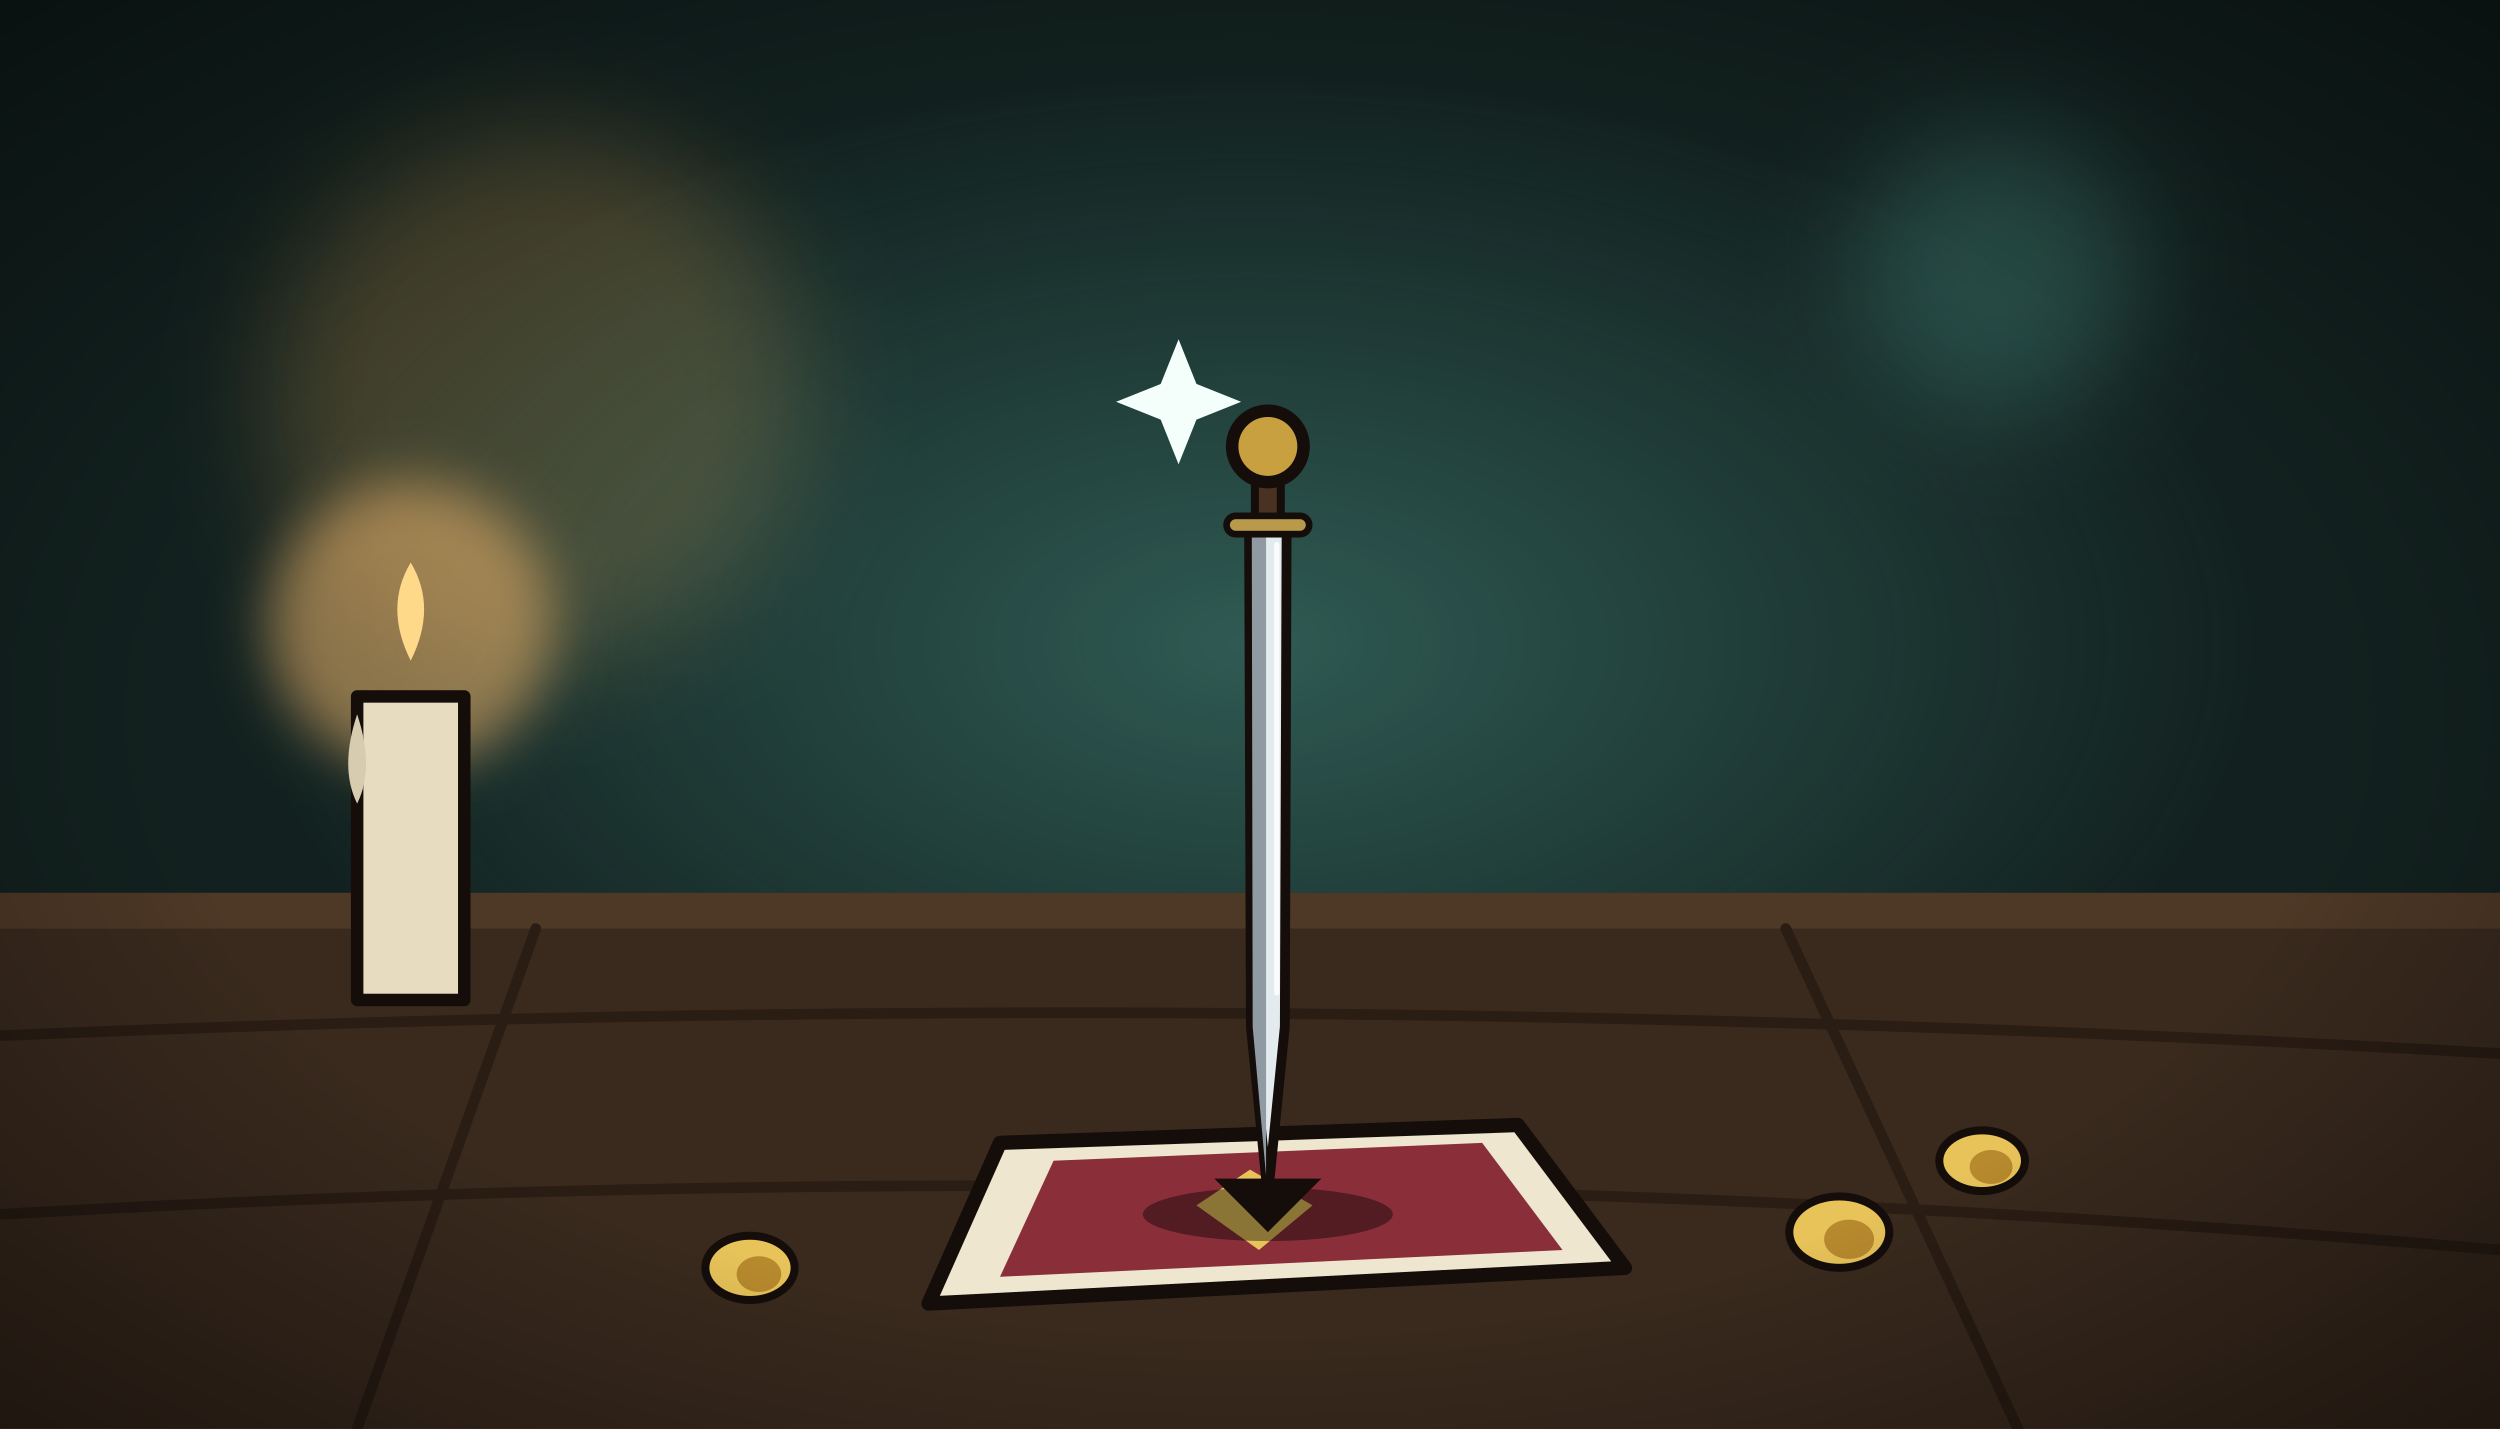
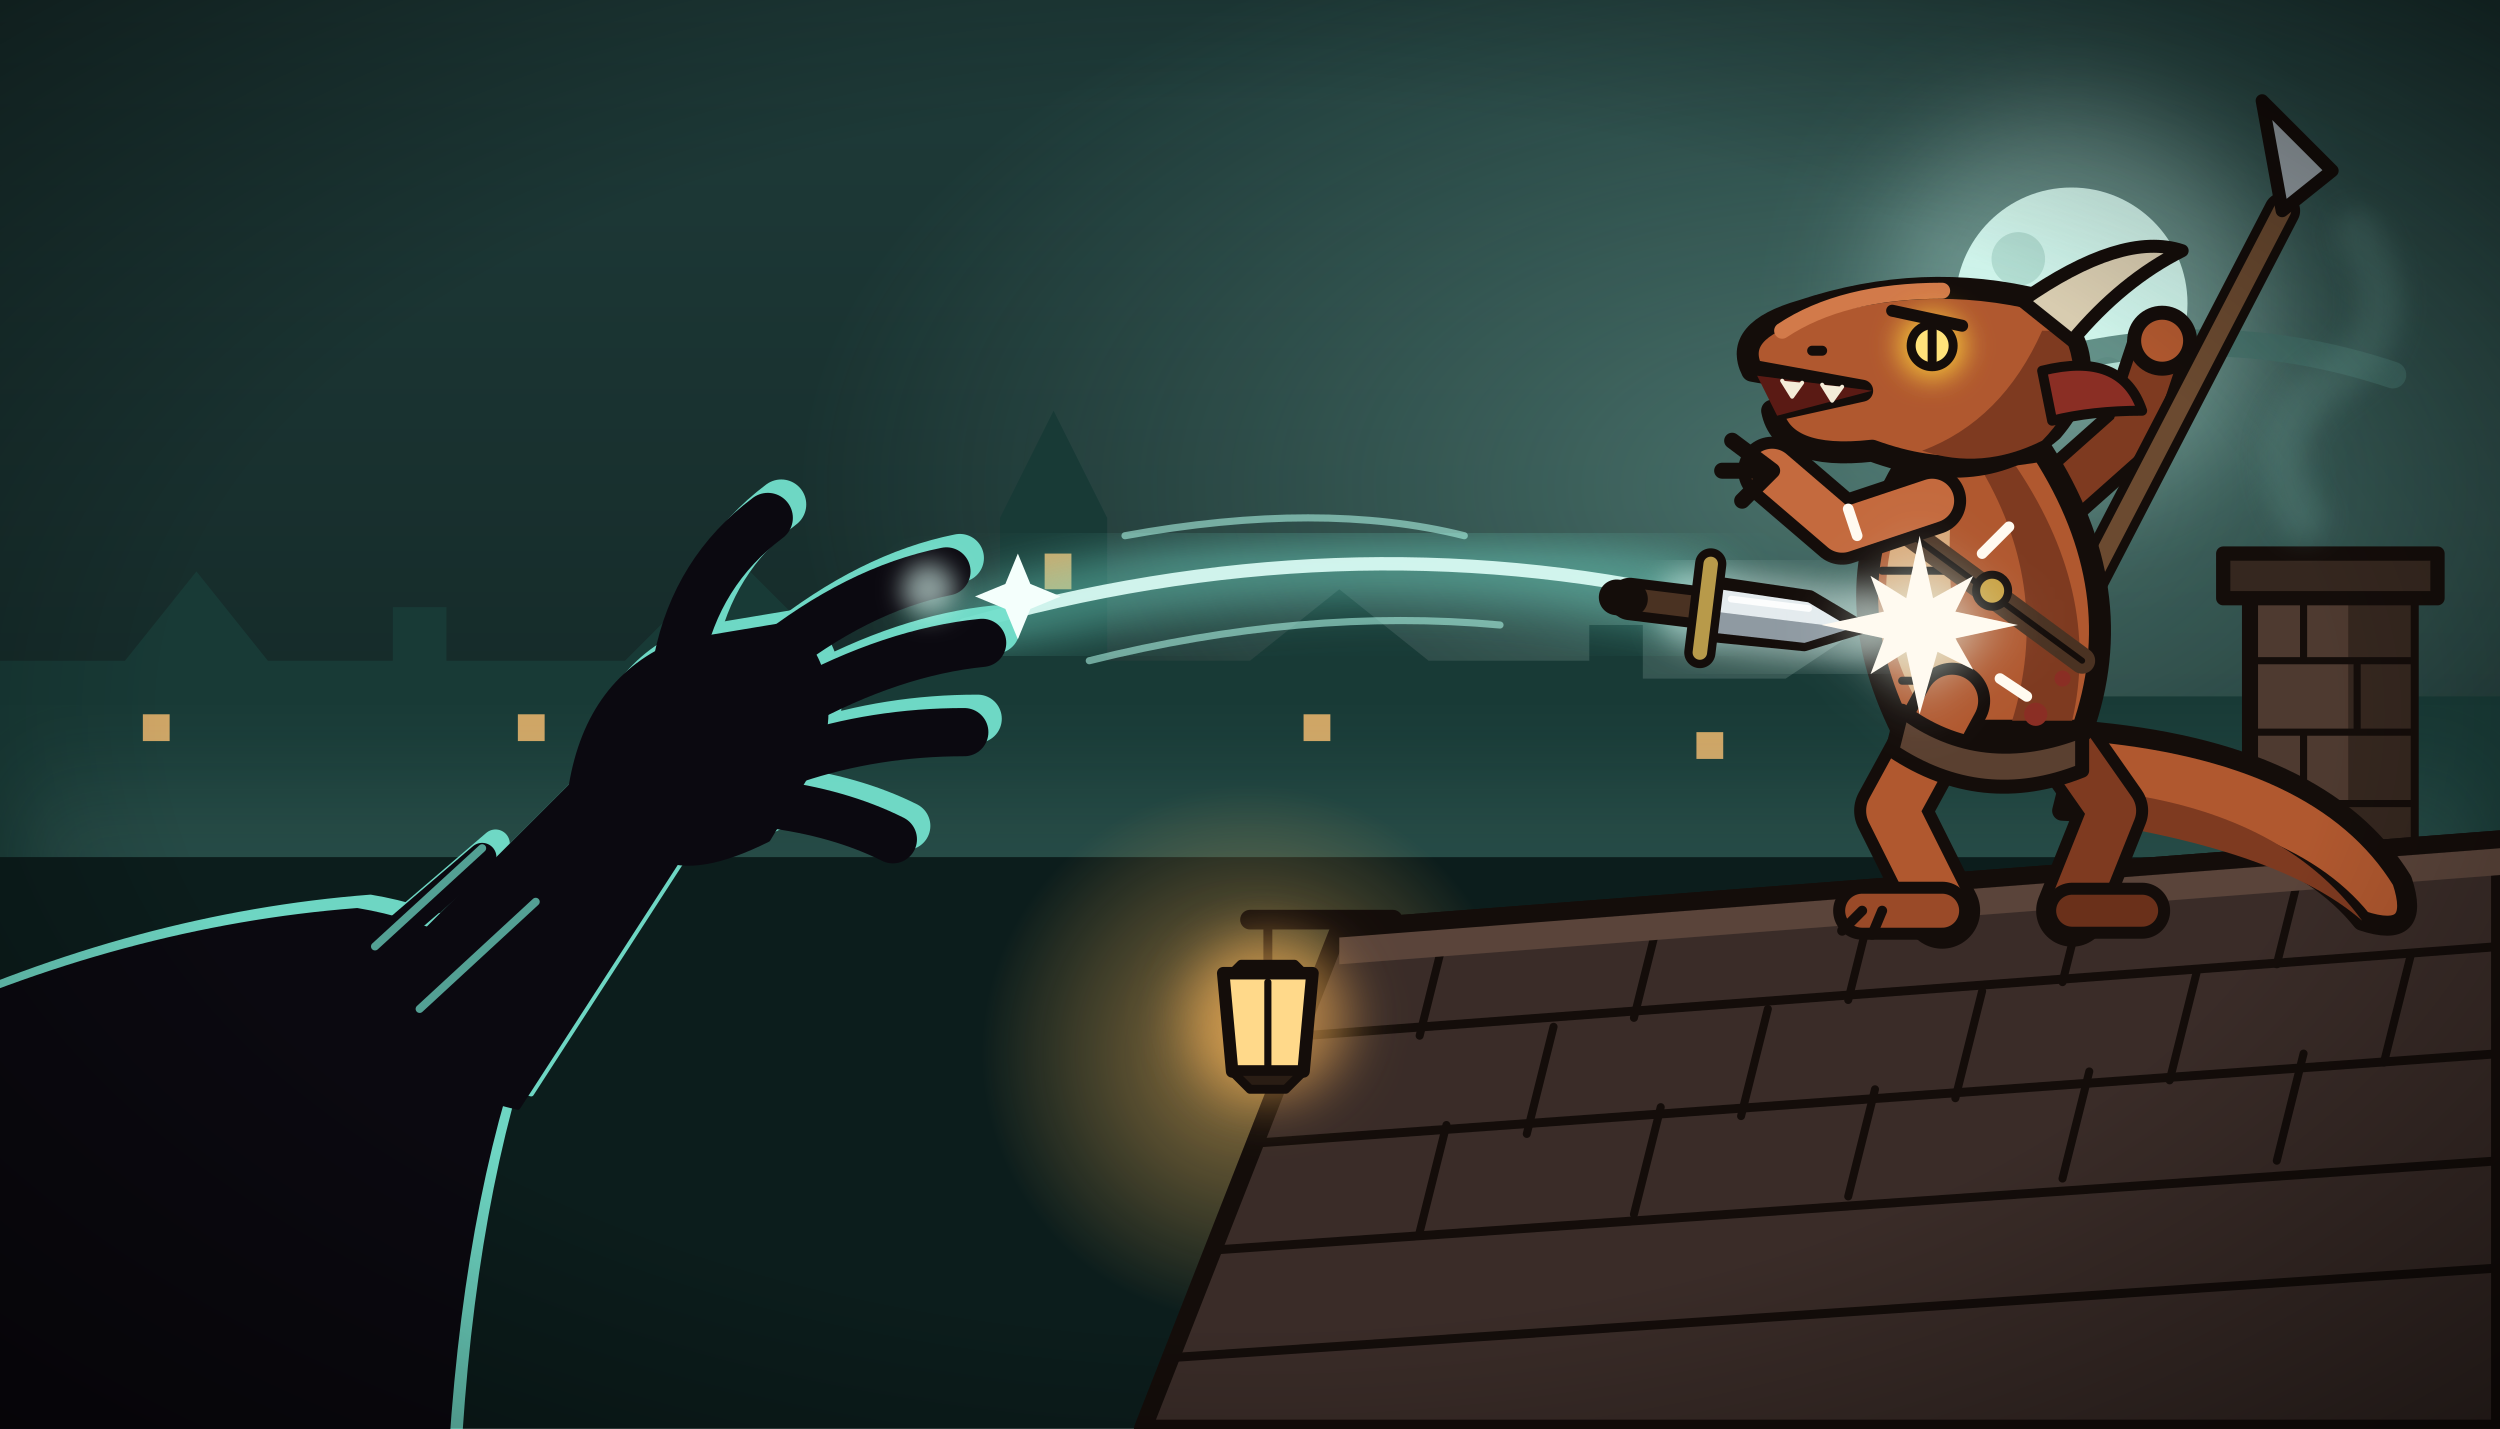
<svg xmlns="http://www.w3.org/2000/svg" viewBox="0 0 280 160" width="280" height="160">
  <defs>
    <style>.k{stroke:#140d0a}.m{fill:none;stroke:#140d0a}</style>
    <linearGradient id="cielo" x1="0" y1="0" x2="0" y2="1">
      <stop offset="0" stop-color="#1f3c3a" />
      <stop offset="1" stop-color="#0b1918" />
    </linearGradient>
-     <radialGradient id="halo" cx="0.5" cy="0.45" r="0.4">
-       <stop offset="0" stop-color="#72e0cc" stop-opacity="0.3" />
-       <stop offset="1" stop-color="#72e0cc" stop-opacity="0" />
+     <radialGradient id="halo" cx="0.74" cy="0.34" r="0.42">
+       <stop offset="0" stop-color="#a8f0e0" stop-opacity="0.34" />
+       <stop offset="1" stop-color="#a8f0e0" stop-opacity="0" />
+     </radialGradient>
+     <radialGradient id="farol" cx="0.5" cy="0.5" r="0.5">
+       <stop offset="0" stop-color="#ffb85a" stop-opacity="0.55" />
+       <stop offset="1" stop-color="#ffb85a" stop-opacity="0" />
    </radialGradient>
    <radialGradient id="vineta" cx="0.5" cy="0.5" r="0.78">
      <stop offset="0.55" stop-color="#000" stop-opacity="0" />
-       <stop offset="1" stop-color="#000" stop-opacity="0.6" />
+       <stop offset="1" stop-color="#000" stop-opacity="0.62" />
    </radialGradient>
    <filter id="brillo" x="-50%" y="-50%" width="200%" height="200%">
      <feGaussianBlur stdDeviation="3" />
    </filter>
    <filter id="suave" x="-50%" y="-50%" width="200%" height="200%">
      <feGaussianBlur stdDeviation="1.3" />
    </filter>
    <filter id="niebla" x="-50%" y="-50%" width="200%" height="200%">
      <feGaussianBlur stdDeviation="6" />
    </filter>
  </defs>
  <rect width="280" height="160" fill="url(#cielo)" />
  <g stroke-linecap="round" stroke-linejoin="round">
-     <path d="M0 0 L280 0 L280 104 L0 104 Z" fill="#12211f" />
-     <circle cx="60" cy="44" r="30" fill="#ffb85a" opacity="0.2" filter="url(#niebla)" />
-     <circle cx="224" cy="30" r="16" fill="#72e0cc" opacity="0.2" filter="url(#niebla)" />
+     <circle cx="232" cy="34" r="22" fill="#cff6ec" opacity="0.35" filter="url(#niebla)" />
+     <circle cx="232" cy="34" r="13" fill="#d8f4ec" />
+     <path d="M226 26 a3 3 0 1 0 0.1 0 Z M236 40 a2.2 2.2 0 1 0 0.1 0 Z" fill="#b4d8ce" />
+     <path d="M196 40 Q214 34 232 40 Q250 36 268 42" fill="none" stroke="#2c524d" stroke-width="3" opacity="0.8" />
    <rect width="280" height="160" fill="url(#halo)" />
-     <path d="M-10 100 L290 100 L290 170 L-10 170 Z" fill="#3a2a1e" />
-     <path d="M-10 100 L290 100 L290 104 L-10 104 Z" fill="#4e3826" />
-     <path d="M0 116 Q140 110 280 118 M0 136 Q140 128 280 140 M60 104 L40 160 M200 104 L226 160" fill="none" stroke="#2a1d14" stroke-width="1.2" />
-     <circle cx="46" cy="70" r="16" fill="#ffc070" opacity="0.5" filter="url(#brillo)" />
-     <path d="M40 112 h12 v-34 h-12 Z" fill="#e8dcc0" class="k" stroke-width="1.4" />
-     <path d="M46 74 q-3 -6 0 -11 q3 5 0 11 Z" fill="#ffd98a" />
-     <path d="M40 80 q2 6 0 10 q-2 -4 0 -10 Z" fill="#d8ccb0" />
-     <path d="M112 128 L170 126 L182 142 L104 146 Z" fill="#efe6cf" class="k" stroke-width="1.6" />
-     <path d="M118 130 L166 128 L175 140 L112 143 Z" fill="#8a2e3a" />
-     <path d="M140 131 L147 135 L141 140 L134 135 Z" fill="#e8c35a" />
-     <ellipse cx="206" cy="138" rx="5.6" ry="4" fill="#e8c35a" class="k" stroke-width="0.9" />
-     <ellipse cx="207.1" cy="138.8" rx="2.8" ry="2.2" fill="#b88a2e" />
-     <ellipse cx="222" cy="130" rx="4.8" ry="3.4" fill="#e8c35a" class="k" stroke-width="0.9" />
-     <ellipse cx="223" cy="130.7" rx="2.4" ry="1.9" fill="#b88a2e" />
-     <ellipse cx="84" cy="142" rx="5" ry="3.6" fill="#e8c35a" class="k" stroke-width="0.9" />
-     <ellipse cx="85" cy="142.7" rx="2.5" ry="2" fill="#b88a2e" />
-     <ellipse cx="142" cy="136" rx="14" ry="3" fill="#000" opacity="0.4" />
-     <path d="M142 40 L142 132" stroke="#72e0cc" stroke-width="12" opacity="0.3" filter="url(#brillo)" />
-     <g transform="translate(142 58) rotate(90) scale(1)">
-       <path d="M1.5 -2.1 L57 -1.9 L76 0 L57 1.9 L1.5 2.1 Z" fill="#e4ebee" class="k" stroke-width="1.1" />
-       <path d="M1.5 0.2 L73.7 0.2 L57 1.7 L1.5 1.8 Z" fill="#8f9aa2" />
-       <path d="M3 -1 L53.2 -1" stroke="#ffffff" stroke-width="0.6" opacity="0.8" />
-       <path d="M-5.5 0 L0 0" class="k" stroke-width="3.8" />
-       <path d="M-5.5 0 L0 0" stroke="#4a3222" stroke-width="2" />
-       <path d="M0.8 -3.6 L0.8 3.6" class="k" stroke-width="2.8" />
-       <path d="M0.8 -3.6 L0.8 3.6" stroke="#b89a4a" stroke-width="1.3" />
+     <path d="M0 96 L0 74 L14 74 L22 64 L30 74 L44 74 L44 68 L50 68 L50 74 L70 74 L82 62 L94 74 L112 74 L112 58 L118 46 L124 58 L124 74 L140 74 L150 66 L160 74 L178 74 L178 70 L184 70 L184 76 L200 76 L212 68 L224 78 L280 78 L280 96 Z" fill="#183a36" />
+     <path d="M16 80 h3 v3 h-3 Z M58 80 h3 v3 h-3 Z M117 62 h3 v4 h-3 Z M146 80 h3 v3 h-3 Z M190 82 h3 v3 h-3 Z M86 84 h3 v3 h-3 Z" fill="#ffc070" opacity="0.8" />
+     <rect x="-20" y="88" width="320" height="18" fill="#6fa39a" opacity="0.18" filter="url(#niebla)" />
+     <path d="M0 96 L280 96 L280 160 L0 160 Z" fill="#0c1d1c" />
+     <circle cx="140" cy="118" r="30" fill="url(#farol)" />
+     <path d="M252 98 L252 66 L270 66 L270 98 Z" fill="#4e3a30" class="k" stroke-width="1.8" />
+     <path d="M263 98 L263 66 L270 66 L270 98 Z" fill="#35271f" />
+     <path d="M252 74 h18 M252 82 h18 M252 90 h18 M258 66 v8 M264 74 v8 M258 82 v8" class="m" stroke-width="0.8" />
+     <path d="M249 62 h24 v5 h-24 Z" fill="#35271f" class="k" stroke-width="1.6" />
+     <path d="M258 58 Q252 48 262 42 Q270 36 264 26" fill="none" stroke="#6fa39a" stroke-width="5" opacity="0.25" filter="url(#suave)" />
+     <path d="M150 104 L280 94 L280 160 L128 160 Z" fill="#3a2c28" class="k" stroke-width="2" />
+     <path d="M146 116 L280 106 M141 128 L280 118 M136 140 L280 130 M132 152 L280 142" class="m" stroke-width="1" />
+     <path d="M162 104 l-3 12 M186 102 l-3 12 M210 100 l-3 12 M234 98 l-3 12 M258 96 l-3 12 M174 115 l-3 12 M198 113 l-3 12 M222 111 l-3 12 M246 109 l-3 12 M270 107 l-3 12 M162 126 l-3 12 M186 124 l-3 12 M210 122 l-3 12 M234 120 l-3 12 M258 118 l-3 12" class="m" stroke-width="0.9" />
+     <path d="M150 104 L280 94 L280 98 L150 108 Z" fill="#5a443a" />
+     <path d="M150 104 L280 94" class="m" stroke-width="2" />
+     <path d="M156 103 L140 103" class="m" stroke-width="2.2" />
+     <path d="M142 103 L142 108" class="m" stroke-width="1" />
+     <circle cx="142" cy="114" r="9" fill="#ffb85a" opacity="0.6" filter="url(#brillo)" />
+     <path d="M137 109 h10 l-1 11 h-8 Z" fill="#ffd98a" class="k" stroke-width="1.4" />
+     <path d="M139 108 h6 l1 1 h-8 Z M138 120 h8 l-2 2 h-4 Z" fill="#2a1d14" class="k" stroke-width="1" />
+     <path d="M142 110 v10" class="m" stroke-width="0.8" />
+     <g transform="translate(222 102) scale(1.12)">
+       <path d="M10 -18 Q34 -16 42 -3 Q44 3 38 1 Q30 -9 8 -10 Z" fill="#b0582f" class="k" stroke-width="2" />
+       <path d="M12 -12 Q30 -10 38 1 Q30 -6 10 -9 Z" fill="#7e3a20" />
+       <path d="M6 -20 L13 -10 L9 0" class="m" stroke-width="7.2" />
+       <path d="M6 -20 L13 -10 L9 0" fill="none" stroke="#7e3a20" stroke-width="4.8" />
+       <path d="M9 0 L16 0" class="m" stroke-width="5.6" />
+       <path d="M9 0 L16 0" fill="none" stroke="#6a301a" stroke-width="3.2" />
+       <path d="M6 -40 L15 -48 L18 -57" class="m" stroke-width="6.6" />
+       <path d="M6 -40 L15 -48 L18 -57" fill="none" stroke="#7e3a20" stroke-width="4.2" />
+       <path d="M2 -16 L30 -70" class="m" stroke-width="3.6" />
+       <path d="M2 -16 L30 -70" fill="none" stroke="#6b4a30" stroke-width="1.8" />
+       <path d="M30 -70 L28 -81 L35 -74 Z" fill="#9aa4aa" class="k" stroke-width="1.3" />
+       <circle cx="18" cy="-57" r="2.8" fill="#b0582f" class="k" stroke-width="1.4" />
+       <path d="M-8 -44 Q-15 -32 -8 -18 L10 -18 Q15 -32 6 -46 Z" fill="#b0582f" class="k" stroke-width="2.2" />
+       <path d="M3 -45 Q12 -32 9 -19 L3 -19 Q7 -32 0 -44 Z" fill="#7e3a20" />
+       <path d="M-8 -40 Q-12 -30 -6 -20 L-1 -20 Q-4 -30 -3 -42 Z" fill="#d9a878" />
+       <path d="M-10 -34 h7 M-10 -28 h7 M-8 -23 h6" class="m" stroke-width="0.8" />
+       <path d="M-9 -39 L10 -25" fill="none" stroke="#4a3222" stroke-width="2.6" />
+       <path d="M-9 -39 L10 -25" class="m" stroke-width="0.6" />
+       <circle cx="1" cy="-32" r="1.6" fill="#c9a040" class="k" stroke-width="0.8" />
+       <path d="M-3 -21 L-9 -10 L-4 0" class="m" stroke-width="7.6" />
+       <path d="M-3 -21 L-9 -10 L-4 0" fill="none" stroke="#b0582f" stroke-width="5.2" />
+       <path d="M-4 0 L-12 0" class="m" stroke-width="5.8" />
+       <path d="M-4 0 L-12 0" fill="none" stroke="#9a4a28" stroke-width="3.4" />
+       <path d="M-12 0 l-2 2 M-10 0 l-1 2.4" class="m" stroke-width="1" />
+       <path d="M-8 -20 Q0 -14 10 -18 L10 -14 Q0 -10 -9 -16 Z" fill="#5a4030" class="k" stroke-width="1.4" />
+       <path d="M-5 -41 L-14 -38 L-21 -44" class="m" stroke-width="6.8" />
+       <path d="M-5 -41 L-14 -38 L-21 -44" fill="none" stroke="#c46a3e" stroke-width="4.4" />
+       <path d="M-21 -44 l-4 -3 M-21 -44 l-5 0 M-21 -44 l-3 3" class="m" stroke-width="1.6" />
+       <path d="M6 -61 Q-6 -64 -18 -60 Q-25 -58 -23 -54 L-12 -52 L-21 -50 Q-20 -45 -11 -46 Q0 -42 7 -48 Q13 -55 6 -61 Z" fill="#b0582f" class="k" stroke-width="2.2" />
+       <path d="M8 -58 Q11 -52 6 -47 Q0 -44 -6 -46 Q2 -49 6 -58 Z" fill="#7e3a20" />
+       <path d="M-4 -62 Q-14 -62 -20 -58" fill="none" stroke="#d27a4a" stroke-width="1.6" />
+       <path d="M-22.5 -53.5 L-11 -52 L-20.5 -49.5 Z" fill="#5a1a14" />
+       <path d="M-20 -53 l1 1.6 l1 -1.4 M-16 -52.6 l1 1.6 l1 -1.4" fill="#f4ecd8" stroke="#f4ecd8" stroke-width="0.4" />
+       <path d="M4 -61 Q14 -68 20 -66 Q14 -63 9 -57 Z" fill="#d8ccb0" class="k" stroke-width="1.3" />
+       <path d="M6 -54 Q14 -56 16 -50 Q11 -50 7 -49 Z" fill="#8a2e24" class="k" stroke-width="1" />
+       <circle cx="-5" cy="-56.5" r="3.4" fill="#ffd23a" opacity="0.8" filter="url(#suave)" />
+       <circle cx="-5" cy="-56.5" r="2.1" fill="#ffe27a" class="k" stroke-width="0.9" />
+       <path d="M-5 -58 v3" stroke="#140d0a" stroke-width="0.9" />
+       <path d="M-9 -60 L-2 -58.5" class="m" stroke-width="1.2" />
+       <path d="M-17 -56 h1" class="m" stroke-width="1" />
    </g>
-     <path d="M136 132 L142 138 L148 132 Z" fill="#140d0a" />
-     <circle cx="142" cy="50" r="4" fill="#c9a040" class="k" stroke-width="1.4" />
-     <path d="M132 38 l2 5 l5 2 l-5 2 l-2 5 l-2 -5 l-5 -2 l5 -2 Z" fill="#f4fffc" />
+     <path d="M108 70 Q150 58 190 67" fill="none" stroke="#72e0cc" stroke-width="7" opacity="0.55" filter="url(#brillo)" />
+     <path d="M108 70 Q150 58 190 67" fill="none" stroke="#dffff8" stroke-width="1.5" opacity="0.9" />
+     <path d="M122 74 Q146 68 168 70 M126 60 Q148 56 164 60" fill="none" stroke="#a8f0e0" stroke-width="0.8" opacity="0.6" />
+     <g transform="translate(190 68) rotate(7) scale(1.25)">
+       <path d="M0 0 L14 0" stroke="#e8fff9" stroke-width="7" opacity="0.5" filter="url(#suave)" />
+       <path d="M1.5 -2.4 L10 -2.2 L15 0 L10 2.2 L1.5 2.4 Z" fill="#e4ebee" class="k" stroke-width="1.1" />
+       <path d="M1.5 0.2 L14 0.2 L10 2 L1.5 2.1 Z" fill="#8f9aa2" />
+       <path d="M3 -1.1 L10 -1.1" stroke="#fff" stroke-width="0.6" opacity="0.9" />
+       <path d="M-6 0 L0 0" class="k" stroke-width="3.8" />
+       <path d="M-6 0 L0 0" stroke="#4a3222" stroke-width="2" />
+       <path d="M-6 0 h-1.2" class="k" stroke-width="3.2" />
+       <path d="M0.8 -4 L0.8 4" class="k" stroke-width="2.8" />
+       <path d="M0.8 -4 L0.8 4" stroke="#b89a4a" stroke-width="1.3" />
+     </g>
+     <path d="M226 70 L219 71.5 L221 75 L217 73 L215 80 L213.5 73 L209.5 75.5 L211 71.5 L204 70 L211 68.5 L209.5 64.5 L213.5 67 L215 60 L216.5 67 L221 64.5 L219 68.5 Z" fill="#e8fff8" opacity="0.8" filter="url(#brillo)" />
+     <path d="M226 70 L219 71.5 L221 75 L217 73 L215 80 L213.5 73 L209.5 75.5 L211 71.5 L204 70 L211 68.5 L209.5 64.5 L213.5 67 L215 60 L216.5 67 L221 64.5 L219 68.5 Z" fill="#fffaf0" />
+     <path d="M222 62 l3 -3 M224 76 l3 2 M208 60 l-1 -3" stroke="#fffaf0" stroke-width="1.2" />
+     <circle cx="228" cy="80" r="1.3" fill="#8a2e24" />
+     <circle cx="231" cy="76" r="0.9" fill="#8a2e24" />
+     <g transform="translate(1.5 -1.5)" fill="#72e0cc" stroke="#72e0cc" opacity="0.95">
+       <g id="mano">
+         <path d="M-12 162 L-12 116 Q14 104 40 102 Q52 104 60 112 Q52 132 50 162 Z" stroke-width="0.6" />
+         <path d="M34 118 L66 86 Q74 82 80 90 L58 124 Z" stroke-width="0.6" />
+         <path d="M64 88 Q66 76 76 72 L88 70 Q94 74 92 84 L86 94 Q78 98 74 96 Z" stroke-width="0.6" />
+         <path d="M86 74 Q96 66 106 64 M89 79 Q100 73 110 72 M89 85 Q98 82 108 82 M86 90 Q94 91 100 94" fill="none" stroke-width="5.4" />
+         <path d="M76 74 Q78 64 86 58" fill="none" stroke-width="5.6" />
+         <path d="M40 108 L54 96 M46 114 L60 102" fill="none" stroke-width="3.2" />
+       </g>
+     </g>
+     <use href="#mano" fill="#0b0910" stroke="#0b0910" />
+     <path d="M42 106 L54 95" stroke="#72e0cc" stroke-width="0.9" opacity="0.7" />
+     <path d="M47 113 L60 101" stroke="#72e0cc" stroke-width="0.9" opacity="0.7" />
+     <circle cx="104" cy="66" r="3" fill="#dffff8" opacity="0.6" filter="url(#suave)" />
+     <path d="M114 62 l1.4 3.4 l3.4 1.4 l-3.4 1.4 l-1.4 3.4 l-1.4 -3.4 l-3.4 -1.4 l3.4 -1.4 Z" fill="#f4fffc" />
  </g>
  <rect width="280" height="160" fill="url(#vineta)" />
</svg>
